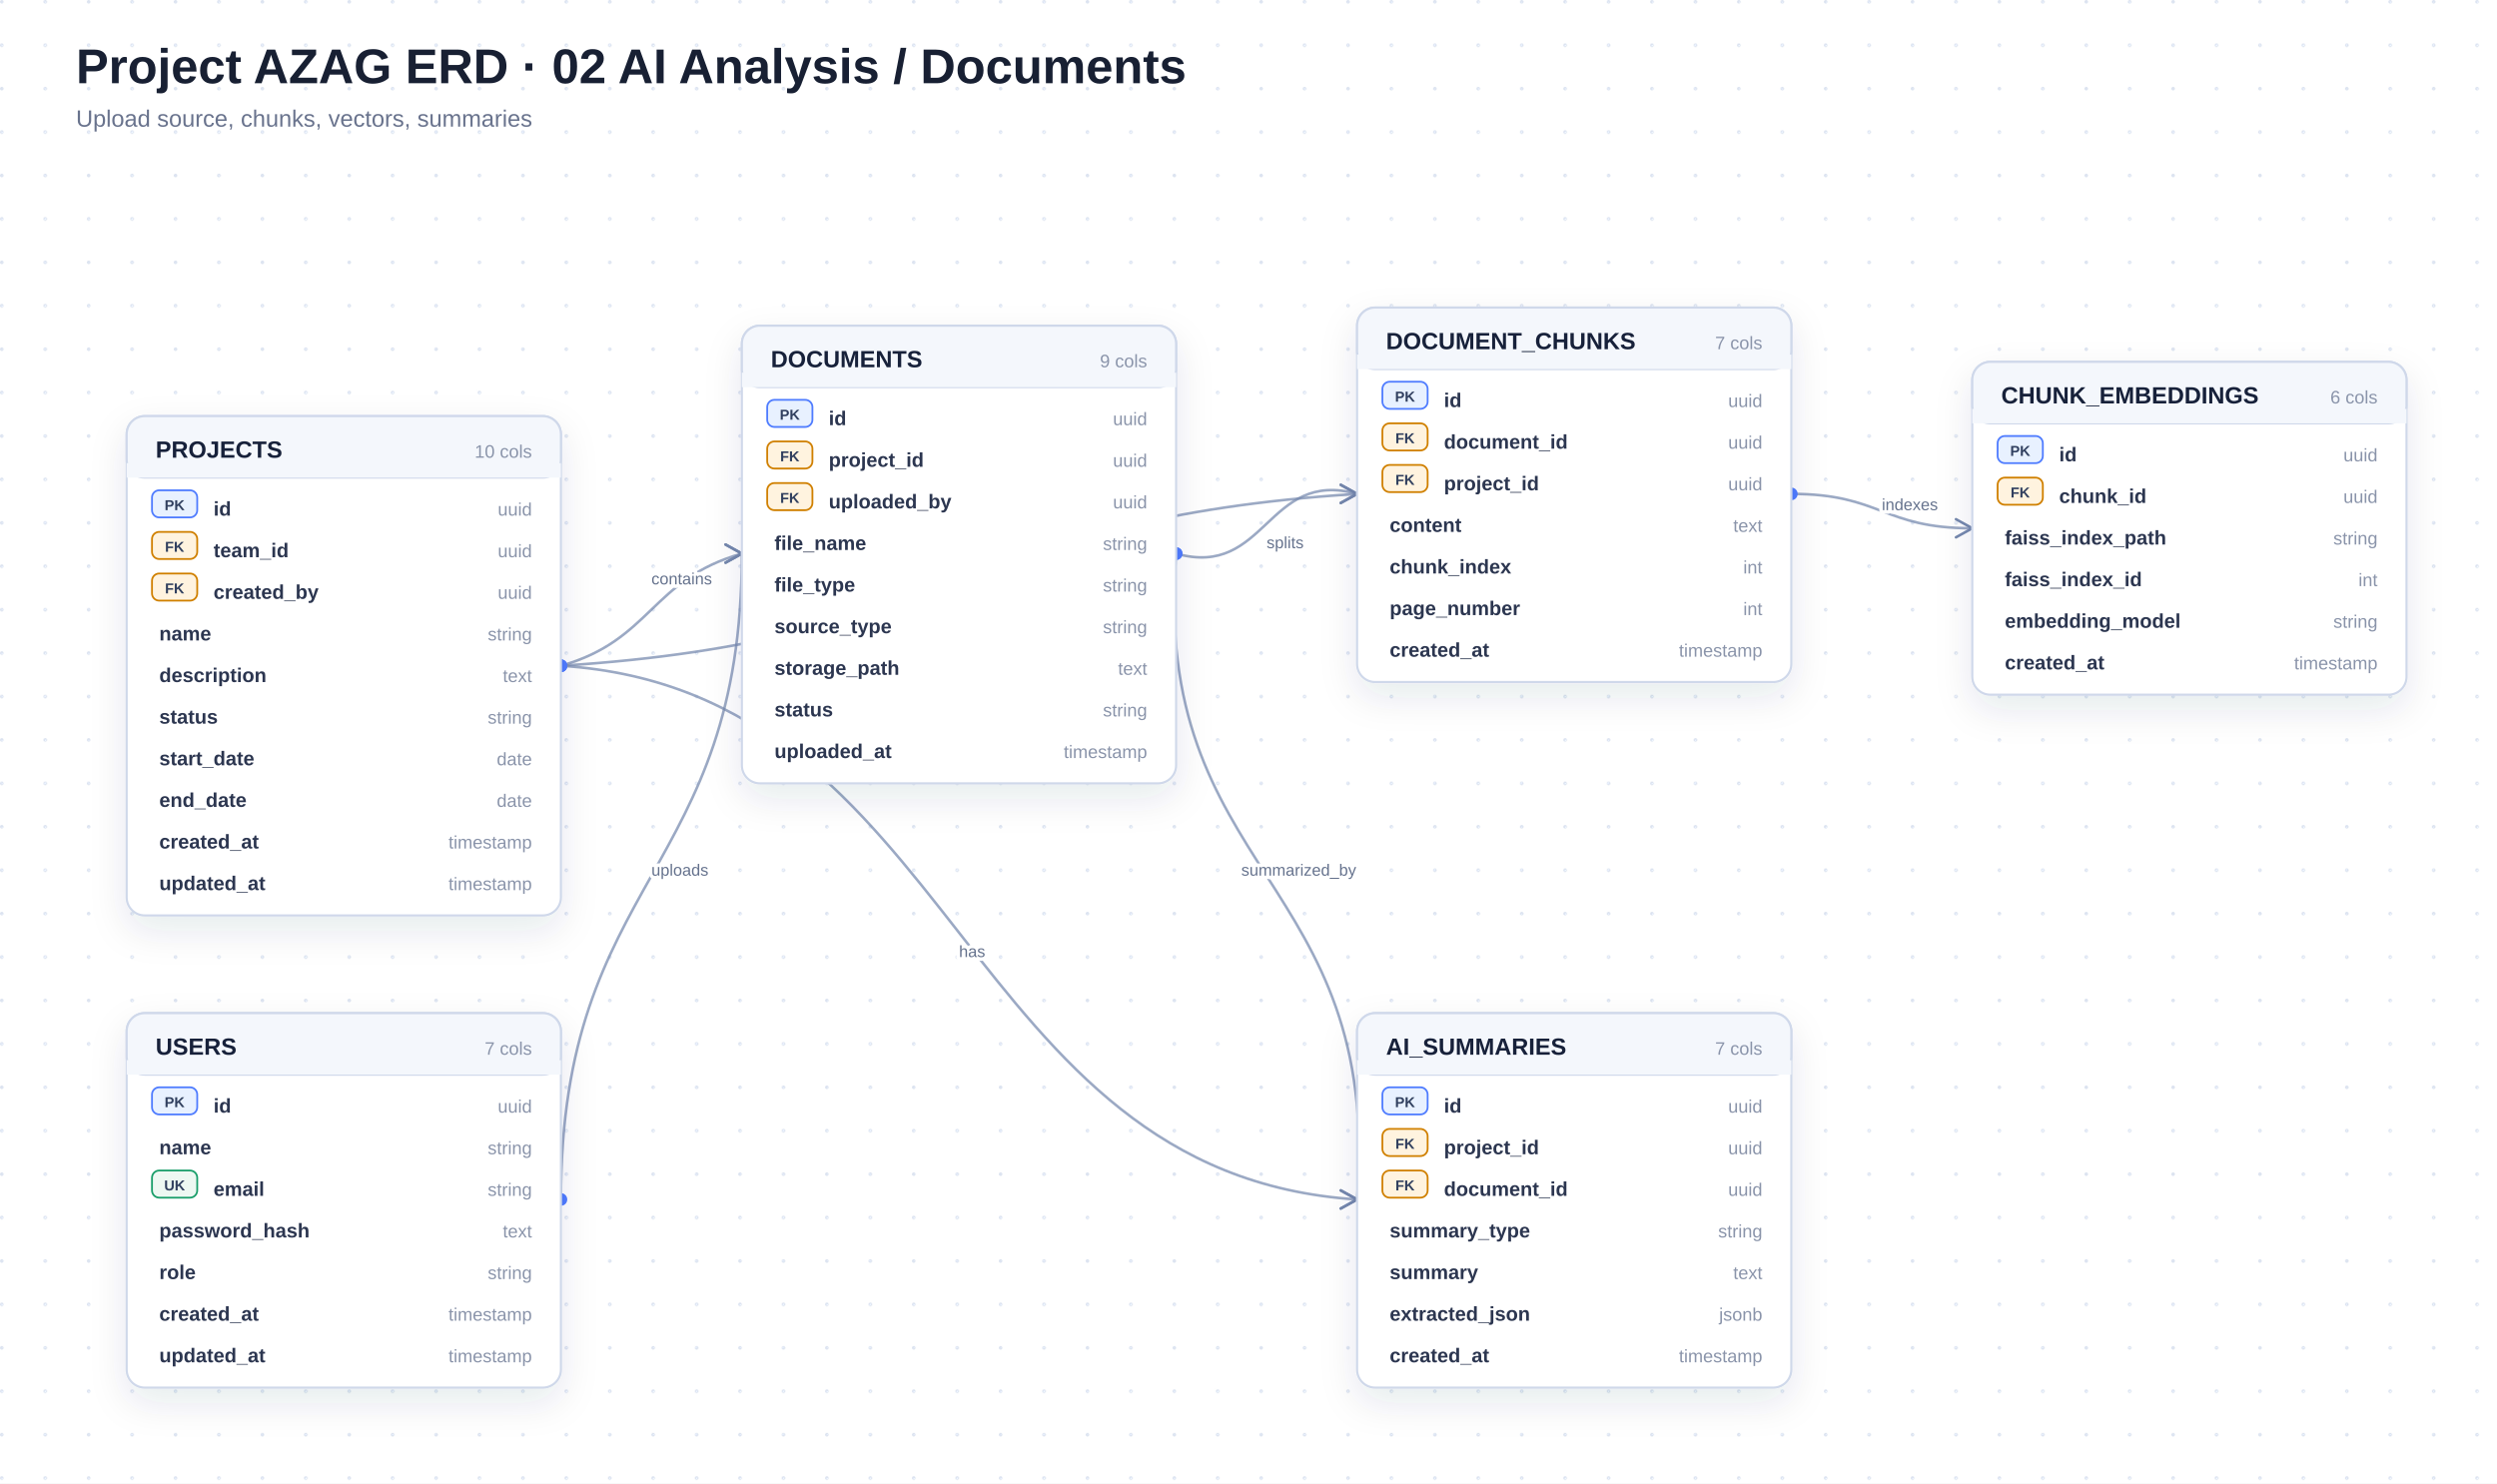
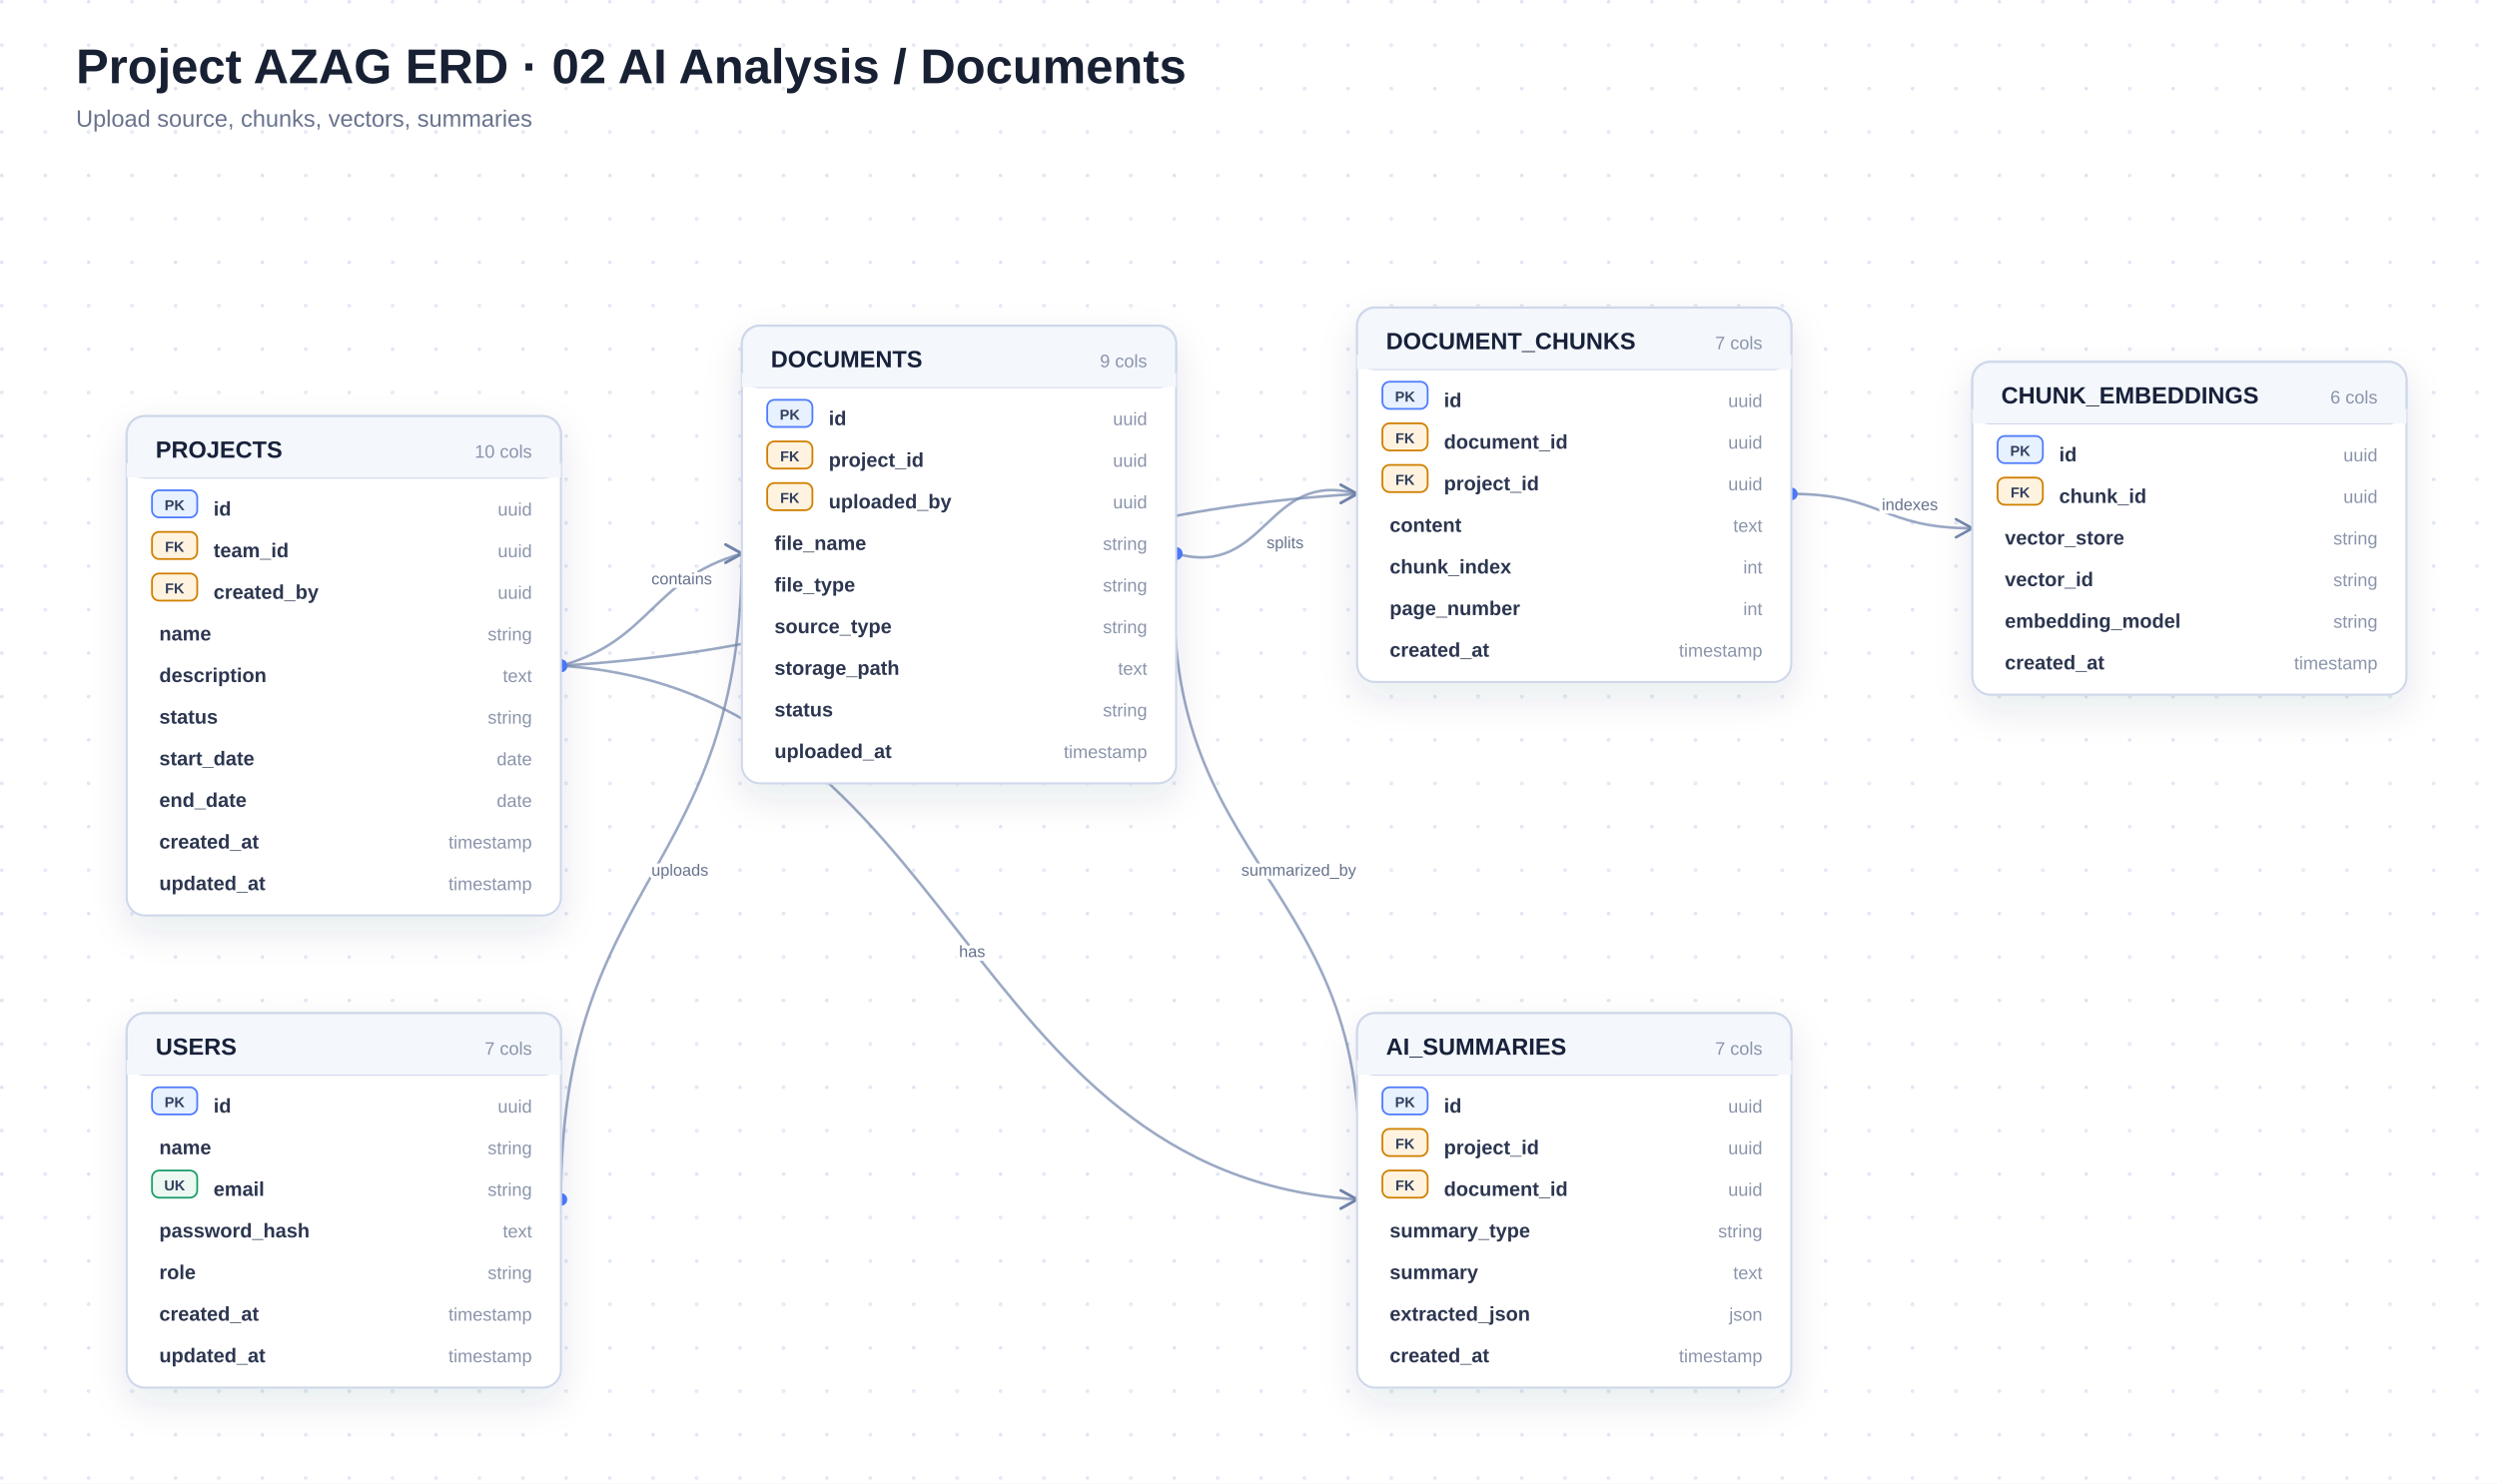
<svg xmlns="http://www.w3.org/2000/svg" width="1380" height="820" viewBox="0 0 1380 820">
  <defs>
    <pattern id="grid" width="24" height="24" patternUnits="userSpaceOnUse">
      <circle cx="1" cy="1" r="1" fill="#dce3f0" />
    </pattern>
    <filter id="shadow" x="-20%" y="-20%" width="140%" height="140%">
      <feDropShadow dx="0" dy="8" stdDeviation="10" flood-color="#1c2b4a" flood-opacity="0.10" />
    </filter>
  </defs>
  <style>
    .canvas { fill: #fff; }
    .grid { fill: url(#grid); }
    .title { font: 700 27px Arial, sans-serif; fill: #182033; }
    .subtitle { font: 400 13px Arial, sans-serif; fill: #69738d; }
    .table-bg { fill: #fff; stroke: #cfd8ea; stroke-width: 1.2; filter: url(#shadow); }
    .table-head, .table-head-square { fill: #f4f7fc; }
    .table-head { stroke: #cfd8ea; stroke-width: 1.2; }
    .table-title { font: 700 13px Arial, sans-serif; fill: #17213a; }
    .table-count { font: 400 10px Arial, sans-serif; fill: #8a94aa; text-anchor: end; }
    .col-name { font: 600 11px Arial, sans-serif; fill: #2c3650; }
    .col-type { font: 400 10px Arial, sans-serif; fill: #8a94aa; text-anchor: end; }
    .chip.pk { fill: #e8f1ff; stroke: #4f7cff; }
    .chip.fk { fill: #fff3df; stroke: #d08000; }
    .chip.uk { fill: #edf8f2; stroke: #1a9e6a; }
    .chip-text { font: 700 8px Arial, sans-serif; fill: #31405f; text-anchor: middle; }
    .rel { fill: none; stroke: #7588ad; stroke-width: 1.45; opacity: .72; }
    .rel-dot { fill: #4f7cff; }
    .crow { fill: none; stroke: #7588ad; stroke-width: 1.45; stroke-linecap: round; stroke-linejoin: round; }
    .rel-label { font: 500 9px Arial, sans-serif; fill: #65728d; paint-order: stroke; stroke: #fff; stroke-width: 4px; stroke-linejoin: round; }
  </style>
  <rect width="1380" height="820" class="canvas" />
  <rect width="1380" height="820" class="grid" />
  <text x="42" y="46" class="title">Project AZAG ERD · 02 AI Analysis / Documents</text>
  <text x="42" y="70" class="subtitle">Upload source, chunks, vectors, summaries</text>
  <g>
    <path d="M310,368 C360,354 360,320 410,306" class="rel" />
    <circle cx="310" cy="368" r="3.5" class="rel-dot" />
    <path d="M401,301 L410,306 L401,311" class="crow" />
    <text x="360" y="323" class="rel-label">contains</text>
    <path d="M310,663 C310,484 410,484 410,306" class="rel" />
    <circle cx="310" cy="663" r="3.5" class="rel-dot" />
    <path d="M401,301 L410,306 L401,311" class="crow" />
    <text x="360" y="484" class="rel-label">uploads</text>
    <path d="M650,306 C700,320 700,259 750,273" class="rel" />
    <circle cx="650" cy="306" r="3.5" class="rel-dot" />
    <path d="M741,268 L750,273 L741,278" class="crow" />
    <text x="700" y="303" class="rel-label">splits</text>
    <path d="M310,368 C530,354 530,287 750,273" class="rel" />
    <circle cx="310" cy="368" r="3.5" class="rel-dot" />
    <path d="M741,268 L750,273 L741,278" class="crow" />
    <text x="530" y="306" class="rel-label">scopes</text>
    <path d="M990,273 C1040,273 1040,292 1090,292" class="rel" />
    <circle cx="990" cy="273" r="3.5" class="rel-dot" />
    <path d="M1081,287 L1090,292 L1081,297" class="crow" />
    <text x="1040" y="282" class="rel-label">indexes</text>
    <path d="M310,368 C530,382 530,649 750,663" class="rel" />
    <circle cx="310" cy="368" r="3.5" class="rel-dot" />
    <path d="M741,658 L750,663 L741,668" class="crow" />
    <text x="530" y="529" class="rel-label">has</text>
    <path d="M650,306 C636,484 764,484 750,663" class="rel" />
    <circle cx="650" cy="306" r="3.5" class="rel-dot" />
    <path d="M741,658 L750,663 L741,668" class="crow" />
    <text x="686" y="484" class="rel-label">summarized_by</text>
  </g>
  <g>
    <g class="table">
      <rect x="70" y="230" width="240" height="276" rx="10" class="table-bg" />
      <rect x="70" y="230" width="240" height="34" rx="10" class="table-head" />
      <rect x="70" y="256" width="240" height="8" class="table-head-square" />
      <text x="86" y="253" class="table-title">PROJECTS</text>
      <text x="294" y="253" class="table-count">10 cols</text>
      <rect x="84" y="271" width="25" height="15" rx="4" class="chip pk" />
      <text x="96.5" y="282" class="chip-text">PK</text>
      <text x="118" y="285" class="col-name">id</text>
      <text x="294" y="285" class="col-type">uuid</text>
      <rect x="84" y="294" width="25" height="15" rx="4" class="chip fk" />
      <text x="96.5" y="305" class="chip-text">FK</text>
      <text x="118" y="308" class="col-name">team_id</text>
      <text x="294" y="308" class="col-type">uuid</text>
      <rect x="84" y="317" width="25" height="15" rx="4" class="chip fk" />
      <text x="96.5" y="328" class="chip-text">FK</text>
      <text x="118" y="331" class="col-name">created_by</text>
      <text x="294" y="331" class="col-type">uuid</text>
      <text x="88" y="354" class="col-name">name</text>
      <text x="294" y="354" class="col-type">string</text>
      <text x="88" y="377" class="col-name">description</text>
      <text x="294" y="377" class="col-type">text</text>
      <text x="88" y="400" class="col-name">status</text>
      <text x="294" y="400" class="col-type">string</text>
      <text x="88" y="423" class="col-name">start_date</text>
      <text x="294" y="423" class="col-type">date</text>
      <text x="88" y="446" class="col-name">end_date</text>
      <text x="294" y="446" class="col-type">date</text>
      <text x="88" y="469" class="col-name">created_at</text>
      <text x="294" y="469" class="col-type">timestamp</text>
      <text x="88" y="492" class="col-name">updated_at</text>
      <text x="294" y="492" class="col-type">timestamp</text>
    </g>
    <g class="table">
      <rect x="70" y="560" width="240" height="207" rx="10" class="table-bg" />
      <rect x="70" y="560" width="240" height="34" rx="10" class="table-head" />
      <rect x="70" y="586" width="240" height="8" class="table-head-square" />
      <text x="86" y="583" class="table-title">USERS</text>
      <text x="294" y="583" class="table-count">7 cols</text>
      <rect x="84" y="601" width="25" height="15" rx="4" class="chip pk" />
      <text x="96.5" y="612" class="chip-text">PK</text>
      <text x="118" y="615" class="col-name">id</text>
      <text x="294" y="615" class="col-type">uuid</text>
      <text x="88" y="638" class="col-name">name</text>
      <text x="294" y="638" class="col-type">string</text>
      <rect x="84" y="647" width="25" height="15" rx="4" class="chip uk" />
      <text x="96.5" y="658" class="chip-text">UK</text>
      <text x="118" y="661" class="col-name">email</text>
      <text x="294" y="661" class="col-type">string</text>
      <text x="88" y="684" class="col-name">password_hash</text>
      <text x="294" y="684" class="col-type">text</text>
      <text x="88" y="707" class="col-name">role</text>
      <text x="294" y="707" class="col-type">string</text>
      <text x="88" y="730" class="col-name">created_at</text>
      <text x="294" y="730" class="col-type">timestamp</text>
      <text x="88" y="753" class="col-name">updated_at</text>
      <text x="294" y="753" class="col-type">timestamp</text>
    </g>
    <g class="table">
      <rect x="410" y="180" width="240" height="253" rx="10" class="table-bg" />
      <rect x="410" y="180" width="240" height="34" rx="10" class="table-head" />
      <rect x="410" y="206" width="240" height="8" class="table-head-square" />
      <text x="426" y="203" class="table-title">DOCUMENTS</text>
      <text x="634" y="203" class="table-count">9 cols</text>
      <rect x="424" y="221" width="25" height="15" rx="4" class="chip pk" />
      <text x="436.5" y="232" class="chip-text">PK</text>
      <text x="458" y="235" class="col-name">id</text>
      <text x="634" y="235" class="col-type">uuid</text>
      <rect x="424" y="244" width="25" height="15" rx="4" class="chip fk" />
      <text x="436.5" y="255" class="chip-text">FK</text>
      <text x="458" y="258" class="col-name">project_id</text>
      <text x="634" y="258" class="col-type">uuid</text>
      <rect x="424" y="267" width="25" height="15" rx="4" class="chip fk" />
      <text x="436.5" y="278" class="chip-text">FK</text>
      <text x="458" y="281" class="col-name">uploaded_by</text>
      <text x="634" y="281" class="col-type">uuid</text>
      <text x="428" y="304" class="col-name">file_name</text>
      <text x="634" y="304" class="col-type">string</text>
      <text x="428" y="327" class="col-name">file_type</text>
      <text x="634" y="327" class="col-type">string</text>
      <text x="428" y="350" class="col-name">source_type</text>
      <text x="634" y="350" class="col-type">string</text>
      <text x="428" y="373" class="col-name">storage_path</text>
      <text x="634" y="373" class="col-type">text</text>
      <text x="428" y="396" class="col-name">status</text>
      <text x="634" y="396" class="col-type">string</text>
      <text x="428" y="419" class="col-name">uploaded_at</text>
      <text x="634" y="419" class="col-type">timestamp</text>
    </g>
    <g class="table">
      <rect x="750" y="170" width="240" height="207" rx="10" class="table-bg" />
      <rect x="750" y="170" width="240" height="34" rx="10" class="table-head" />
      <rect x="750" y="196" width="240" height="8" class="table-head-square" />
      <text x="766" y="193" class="table-title">DOCUMENT_CHUNKS</text>
      <text x="974" y="193" class="table-count">7 cols</text>
      <rect x="764" y="211" width="25" height="15" rx="4" class="chip pk" />
      <text x="776.5" y="222" class="chip-text">PK</text>
      <text x="798" y="225" class="col-name">id</text>
      <text x="974" y="225" class="col-type">uuid</text>
      <rect x="764" y="234" width="25" height="15" rx="4" class="chip fk" />
      <text x="776.5" y="245" class="chip-text">FK</text>
      <text x="798" y="248" class="col-name">document_id</text>
      <text x="974" y="248" class="col-type">uuid</text>
      <rect x="764" y="257" width="25" height="15" rx="4" class="chip fk" />
      <text x="776.5" y="268" class="chip-text">FK</text>
      <text x="798" y="271" class="col-name">project_id</text>
      <text x="974" y="271" class="col-type">uuid</text>
      <text x="768" y="294" class="col-name">content</text>
      <text x="974" y="294" class="col-type">text</text>
      <text x="768" y="317" class="col-name">chunk_index</text>
      <text x="974" y="317" class="col-type">int</text>
      <text x="768" y="340" class="col-name">page_number</text>
      <text x="974" y="340" class="col-type">int</text>
      <text x="768" y="363" class="col-name">created_at</text>
      <text x="974" y="363" class="col-type">timestamp</text>
    </g>
    <g class="table">
      <rect x="1090" y="200" width="240" height="184" rx="10" class="table-bg" />
      <rect x="1090" y="200" width="240" height="34" rx="10" class="table-head" />
      <rect x="1090" y="226" width="240" height="8" class="table-head-square" />
      <text x="1106" y="223" class="table-title">CHUNK_EMBEDDINGS</text>
      <text x="1314" y="223" class="table-count">6 cols</text>
      <rect x="1104" y="241" width="25" height="15" rx="4" class="chip pk" />
      <text x="1116.5" y="252" class="chip-text">PK</text>
      <text x="1138" y="255" class="col-name">id</text>
      <text x="1314" y="255" class="col-type">uuid</text>
      <rect x="1104" y="264" width="25" height="15" rx="4" class="chip fk" />
      <text x="1116.5" y="275" class="chip-text">FK</text>
      <text x="1138" y="278" class="col-name">chunk_id</text>
      <text x="1314" y="278" class="col-type">uuid</text>
-       <text x="1108" y="301" class="col-name">faiss_index_path</text>
+       <text x="1108" y="301" class="col-name">vector_store</text>
      <text x="1314" y="301" class="col-type">string</text>
-       <text x="1108" y="324" class="col-name">faiss_index_id</text>
-       <text x="1314" y="324" class="col-type">int</text>
+       <text x="1108" y="324" class="col-name">vector_id</text>
+       <text x="1314" y="324" class="col-type">string</text>
      <text x="1108" y="347" class="col-name">embedding_model</text>
      <text x="1314" y="347" class="col-type">string</text>
      <text x="1108" y="370" class="col-name">created_at</text>
      <text x="1314" y="370" class="col-type">timestamp</text>
    </g>
    <g class="table">
      <rect x="750" y="560" width="240" height="207" rx="10" class="table-bg" />
      <rect x="750" y="560" width="240" height="34" rx="10" class="table-head" />
      <rect x="750" y="586" width="240" height="8" class="table-head-square" />
      <text x="766" y="583" class="table-title">AI_SUMMARIES</text>
      <text x="974" y="583" class="table-count">7 cols</text>
      <rect x="764" y="601" width="25" height="15" rx="4" class="chip pk" />
      <text x="776.5" y="612" class="chip-text">PK</text>
      <text x="798" y="615" class="col-name">id</text>
      <text x="974" y="615" class="col-type">uuid</text>
      <rect x="764" y="624" width="25" height="15" rx="4" class="chip fk" />
      <text x="776.5" y="635" class="chip-text">FK</text>
      <text x="798" y="638" class="col-name">project_id</text>
      <text x="974" y="638" class="col-type">uuid</text>
      <rect x="764" y="647" width="25" height="15" rx="4" class="chip fk" />
      <text x="776.5" y="658" class="chip-text">FK</text>
      <text x="798" y="661" class="col-name">document_id</text>
      <text x="974" y="661" class="col-type">uuid</text>
      <text x="768" y="684" class="col-name">summary_type</text>
      <text x="974" y="684" class="col-type">string</text>
      <text x="768" y="707" class="col-name">summary</text>
      <text x="974" y="707" class="col-type">text</text>
      <text x="768" y="730" class="col-name">extracted_json</text>
-       <text x="974" y="730" class="col-type">jsonb</text>
+       <text x="974" y="730" class="col-type">json</text>
      <text x="768" y="753" class="col-name">created_at</text>
      <text x="974" y="753" class="col-type">timestamp</text>
    </g>
  </g>
</svg>
